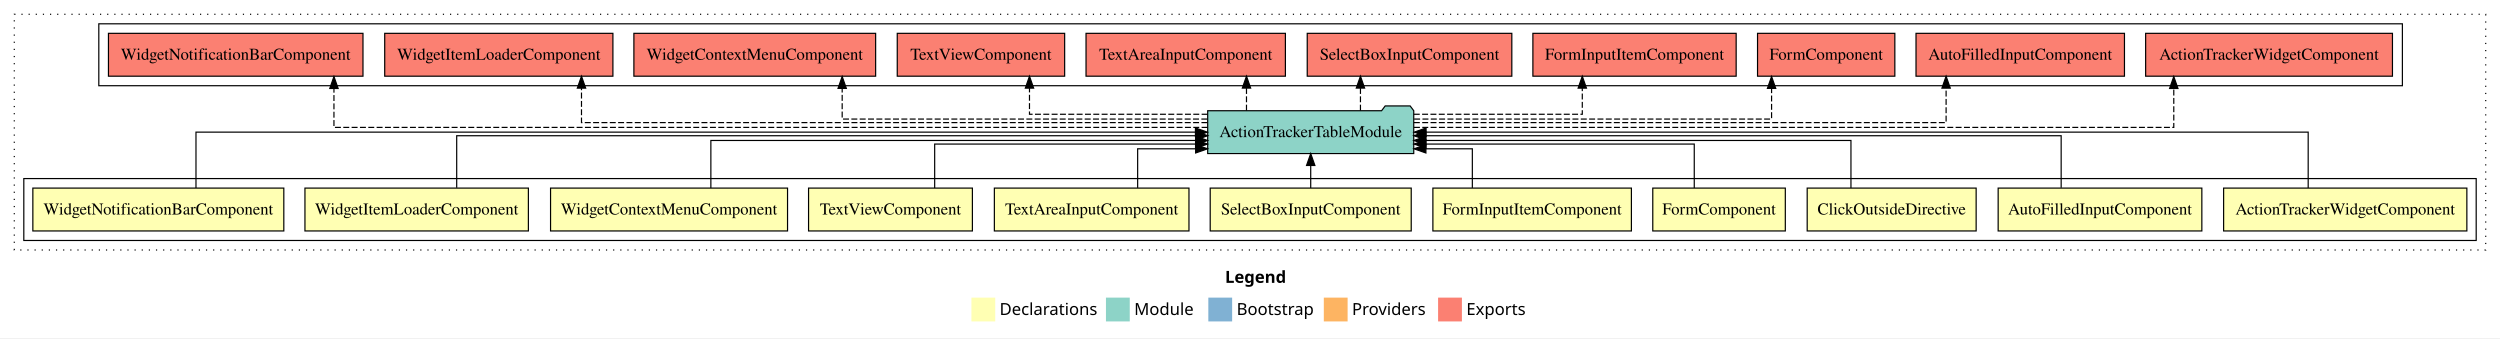
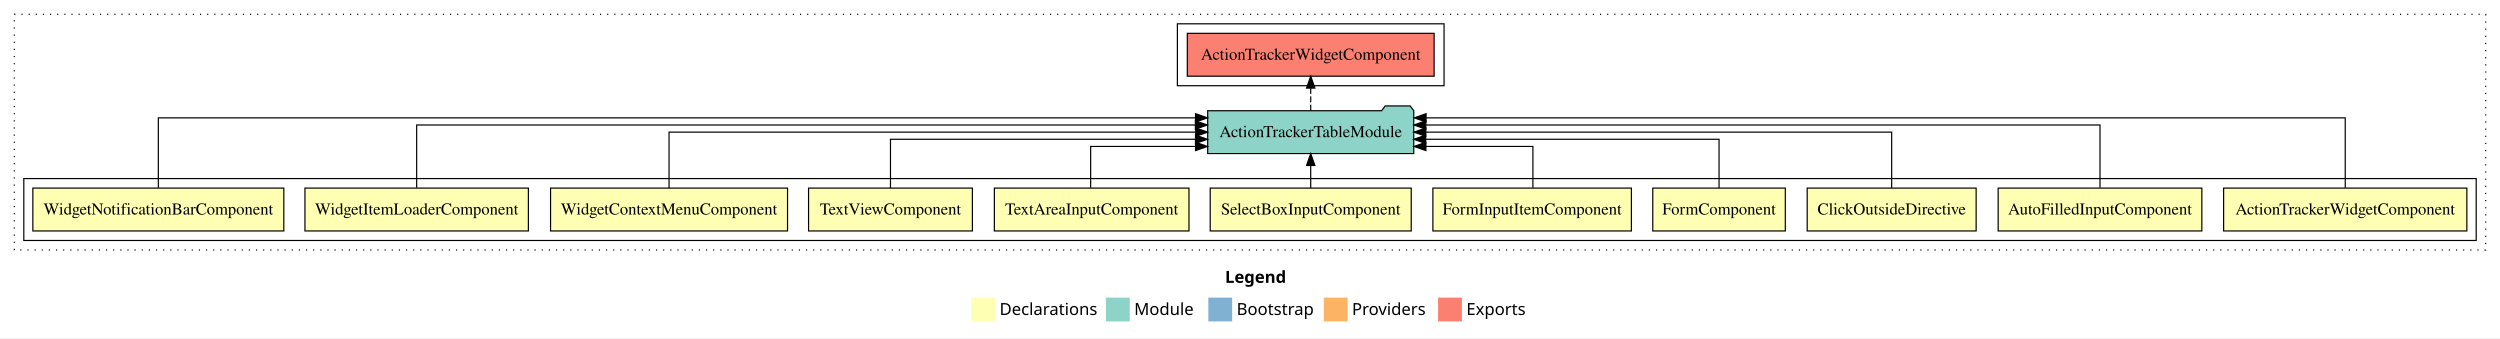
<svg xmlns="http://www.w3.org/2000/svg" width="2100pt" height="284pt" viewBox="0.00 0.00 2100.00 284.00">
  <g id="graph0" class="graph" transform="scale(1 1) rotate(0) translate(4 280)">
    <polygon fill="#ffffff" stroke="transparent" points="-4,4 -4,-280 2096,-280 2096,4 -4,4" />
    <text text-anchor="start" x="1025.009" y="-42.4" font-family="sans-serif" font-weight="bold" font-size="14.00" fill="#000000">Legend</text>
    <polygon fill="#ffffb3" stroke="transparent" points="812,-10 812,-30 832,-30 832,-10 812,-10" />
    <text text-anchor="start" x="835.629" y="-15.4" font-family="sans-serif" font-size="14.00" fill="#000000">  Declarations</text>
    <polygon fill="#8dd3c7" stroke="transparent" points="925,-10 925,-30 945,-30 945,-10 925,-10" />
    <text text-anchor="start" x="948.725" y="-15.4" font-family="sans-serif" font-size="14.00" fill="#000000">  Module</text>
    <polygon fill="#80b1d3" stroke="transparent" points="1011,-10 1011,-30 1031,-30 1031,-10 1011,-10" />
    <text text-anchor="start" x="1034.781" y="-15.4" font-family="sans-serif" font-size="14.00" fill="#000000">  Bootstrap</text>
    <polygon fill="#fdb462" stroke="transparent" points="1108,-10 1108,-30 1128,-30 1128,-10 1108,-10" />
    <text text-anchor="start" x="1131.673" y="-15.4" font-family="sans-serif" font-size="14.00" fill="#000000">  Providers</text>
    <polygon fill="#fb8072" stroke="transparent" points="1204,-10 1204,-30 1224,-30 1224,-10 1204,-10" />
    <text text-anchor="start" x="1227.726" y="-15.4" font-family="sans-serif" font-size="14.00" fill="#000000">  Exports</text>
    <g id="clust1" class="cluster">
      <polygon fill="none" stroke="#000000" stroke-dasharray="1,5" points="8,-70 8,-268 2084,-268 2084,-70 8,-70" />
    </g>
    <g id="clust2" class="cluster">
      <polygon fill="none" stroke="#000000" points="16,-78 16,-130 2076,-130 2076,-78 16,-78" />
    </g>
    <g id="clust15" class="cluster">
-       <polygon fill="none" stroke="#000000" points="79,-208 79,-260 2014,-260 2014,-208 79,-208" />
+       <polygon fill="none" stroke="#000000" points="985,-208 985,-260 1209,-260 1209,-208 985,-208" />
    </g>
    <g id="node1" class="node">
      <polygon fill="#ffffb3" stroke="#000000" points="2068.163,-122 1863.837,-122 1863.837,-86 2068.163,-86 2068.163,-122" />
      <text text-anchor="middle" x="1966" y="-99.8" font-family="Times,serif" font-size="14.00" fill="#000000">ActionTrackerWidgetComponent</text>
    </g>
    <g id="node12" class="node">
      <polygon fill="#8dd3c7" stroke="#000000" points="1183.542,-187 1180.542,-191 1159.542,-191 1156.542,-187 1010.458,-187 1010.458,-151 1183.542,-151 1183.542,-187" />
      <text text-anchor="middle" x="1097" y="-164.8" font-family="Times,serif" font-size="14.00" fill="#000000">ActionTrackerTableModule</text>
    </g>
    <g id="edge1" class="edge">
-       <path fill="none" stroke="#000000" d="M1934.875,-122.106C1934.875,-141.339 1934.875,-169 1934.875,-169 1934.875,-169 1193.903,-169 1193.903,-169" />
-       <polygon fill="#000000" stroke="#000000" points="1193.903,-165.5 1183.903,-169 1193.903,-172.5 1193.903,-165.5" />
+       <path fill="none" stroke="#000000" d="M1966,-122.248C1966,-145.018 1966,-181 1966,-181 1966,-181 1193.901,-181 1193.901,-181" />
+       <polygon fill="#000000" stroke="#000000" points="1193.901,-177.5 1183.901,-181 1193.9,-184.5 1193.901,-177.5" />
    </g>
    <g id="node2" class="node">
      <polygon fill="#ffffb3" stroke="#000000" points="1845.55,-122 1674.45,-122 1674.45,-86 1845.55,-86 1845.55,-122" />
      <text text-anchor="middle" x="1760" y="-99.8" font-family="Times,serif" font-size="14.00" fill="#000000">AutoFilledInputComponent</text>
    </g>
    <g id="edge2" class="edge">
-       <path fill="none" stroke="#000000" d="M1727.375,-122.267C1727.375,-140.555 1727.375,-166 1727.375,-166 1727.375,-166 1193.659,-166 1193.659,-166" />
-       <polygon fill="#000000" stroke="#000000" points="1193.659,-162.5 1183.659,-166 1193.659,-169.5 1193.659,-162.5" />
+       <path fill="none" stroke="#000000" d="M1760,-122.284C1760,-143.321 1760,-175 1760,-175 1760,-175 1193.676,-175 1193.676,-175" />
+       <polygon fill="#000000" stroke="#000000" points="1193.676,-171.5 1183.676,-175 1193.676,-178.5 1193.676,-171.5" />
    </g>
    <g id="node3" class="node">
      <polygon fill="#ffffb3" stroke="#000000" points="1655.962,-122 1514.038,-122 1514.038,-86 1655.962,-86 1655.962,-122" />
      <text text-anchor="middle" x="1585" y="-99.8" font-family="Times,serif" font-size="14.00" fill="#000000">ClickOutsideDirective</text>
    </g>
    <g id="edge3" class="edge">
-       <path fill="none" stroke="#000000" d="M1550.801,-122.034C1550.801,-139.06 1550.801,-162 1550.801,-162 1550.801,-162 1193.692,-162 1193.692,-162" />
-       <polygon fill="#000000" stroke="#000000" points="1193.692,-158.5 1183.692,-162 1193.692,-165.5 1193.692,-158.5" />
+       <path fill="none" stroke="#000000" d="M1585,-122.106C1585,-141.339 1585,-169 1585,-169 1585,-169 1193.682,-169 1193.682,-169" />
+       <polygon fill="#000000" stroke="#000000" points="1193.682,-165.5 1183.682,-169 1193.682,-172.5 1193.682,-165.5" />
    </g>
    <g id="node4" class="node">
      <polygon fill="#ffffb3" stroke="#000000" points="1495.667,-122 1384.333,-122 1384.333,-86 1495.667,-86 1495.667,-122" />
      <text text-anchor="middle" x="1440" y="-99.8" font-family="Times,serif" font-size="14.00" fill="#000000">FormComponent</text>
    </g>
    <g id="edge4" class="edge">
-       <path fill="none" stroke="#000000" d="M1419.177,-122.009C1419.177,-138.049 1419.177,-159 1419.177,-159 1419.177,-159 1193.761,-159 1193.761,-159" />
-       <polygon fill="#000000" stroke="#000000" points="1193.761,-155.5 1183.761,-159 1193.761,-162.5 1193.761,-155.5" />
+       <path fill="none" stroke="#000000" d="M1440,-122.022C1440,-139.373 1440,-163 1440,-163 1440,-163 1193.553,-163 1193.553,-163" />
+       <polygon fill="#000000" stroke="#000000" points="1193.553,-159.5 1183.553,-163 1193.553,-166.5 1193.553,-159.5" />
    </g>
    <g id="node5" class="node">
      <polygon fill="#ffffb3" stroke="#000000" points="1366.374,-122 1199.626,-122 1199.626,-86 1366.374,-86 1366.374,-122" />
      <text text-anchor="middle" x="1283" y="-99.8" font-family="Times,serif" font-size="14.00" fill="#000000">FormInputItemComponent</text>
    </g>
    <g id="edge5" class="edge">
-       <path fill="none" stroke="#000000" d="M1232.764,-122.124C1232.764,-136.783 1232.764,-155 1232.764,-155 1232.764,-155 1193.75,-155 1193.75,-155" />
-       <polygon fill="#000000" stroke="#000000" points="1193.75,-151.5 1183.75,-155 1193.75,-158.5 1193.75,-151.5" />
+       <path fill="none" stroke="#000000" d="M1283.634,-122.24C1283.634,-137.571 1283.634,-157 1283.634,-157 1283.634,-157 1193.761,-157 1193.761,-157" />
+       <polygon fill="#000000" stroke="#000000" points="1193.761,-153.5 1183.761,-157 1193.761,-160.5 1193.761,-153.5" />
    </g>
    <g id="node6" class="node">
      <polygon fill="#ffffb3" stroke="#000000" points="1181.428,-122 1012.572,-122 1012.572,-86 1181.428,-86 1181.428,-122" />
      <text text-anchor="middle" x="1097" y="-99.8" font-family="Times,serif" font-size="14.00" fill="#000000">SelectBoxInputComponent</text>
    </g>
    <g id="edge6" class="edge">
      <path fill="none" stroke="#000000" d="M1097,-122.106C1097,-122.106 1097,-140.991 1097,-140.991" />
      <polygon fill="#000000" stroke="#000000" points="1093.5,-140.991 1097,-150.991 1100.5,-140.991 1093.5,-140.991" />
    </g>
    <g id="node7" class="node">
      <polygon fill="#ffffb3" stroke="#000000" points="994.738,-122 831.262,-122 831.262,-86 994.738,-86 994.738,-122" />
      <text text-anchor="middle" x="913" y="-99.8" font-family="Times,serif" font-size="14.00" fill="#000000">TextAreaInputComponent</text>
    </g>
    <g id="edge7" class="edge">
-       <path fill="none" stroke="#000000" d="M951.625,-122.124C951.625,-136.783 951.625,-155 951.625,-155 951.625,-155 1000.336,-155 1000.336,-155" />
-       <polygon fill="#000000" stroke="#000000" points="1000.336,-158.5 1010.336,-155 1000.336,-151.5 1000.336,-158.5" />
+       <path fill="none" stroke="#000000" d="M912.15,-122.24C912.15,-137.571 912.15,-157 912.15,-157 912.15,-157 1000.258,-157 1000.258,-157" />
+       <polygon fill="#000000" stroke="#000000" points="1000.258,-160.5 1010.258,-157 1000.258,-153.5 1000.258,-160.5" />
    </g>
    <g id="node8" class="node">
      <polygon fill="#ffffb3" stroke="#000000" points="812.809,-122 675.191,-122 675.191,-86 812.809,-86 812.809,-122" />
      <text text-anchor="middle" x="744" y="-99.8" font-family="Times,serif" font-size="14.00" fill="#000000">TextViewComponent</text>
    </g>
    <g id="edge8" class="edge">
-       <path fill="none" stroke="#000000" d="M781.125,-122.009C781.125,-138.049 781.125,-159 781.125,-159 781.125,-159 1000.268,-159 1000.268,-159" />
-       <polygon fill="#000000" stroke="#000000" points="1000.268,-162.5 1010.268,-159 1000.268,-155.5 1000.268,-162.5" />
+       <path fill="none" stroke="#000000" d="M744,-122.022C744,-139.373 744,-163 744,-163 744,-163 1000.194,-163 1000.194,-163" />
+       <polygon fill="#000000" stroke="#000000" points="1000.194,-166.5 1010.194,-163 1000.194,-159.5 1000.194,-166.5" />
    </g>
    <g id="node9" class="node">
      <polygon fill="#ffffb3" stroke="#000000" points="657.535,-122 458.465,-122 458.465,-86 657.535,-86 657.535,-122" />
      <text text-anchor="middle" x="558" y="-99.8" font-family="Times,serif" font-size="14.00" fill="#000000">WidgetContextMenuComponent</text>
    </g>
    <g id="edge9" class="edge">
-       <path fill="none" stroke="#000000" d="M593.125,-122.034C593.125,-139.06 593.125,-162 593.125,-162 593.125,-162 1000.381,-162 1000.381,-162" />
-       <polygon fill="#000000" stroke="#000000" points="1000.381,-165.5 1010.381,-162 1000.381,-158.5 1000.381,-165.5" />
+       <path fill="none" stroke="#000000" d="M558,-122.106C558,-141.339 558,-169 558,-169 558,-169 1000.4,-169 1000.4,-169" />
+       <polygon fill="#000000" stroke="#000000" points="1000.4,-172.5 1010.4,-169 1000.4,-165.5 1000.4,-172.5" />
    </g>
    <g id="node10" class="node">
      <polygon fill="#ffffb3" stroke="#000000" points="439.842,-122 252.158,-122 252.158,-86 439.842,-86 439.842,-122" />
      <text text-anchor="middle" x="346" y="-99.8" font-family="Times,serif" font-size="14.00" fill="#000000">WidgetItemLoaderComponent</text>
    </g>
    <g id="edge10" class="edge">
-       <path fill="none" stroke="#000000" d="M379.625,-122.267C379.625,-140.555 379.625,-166 379.625,-166 379.625,-166 1000.468,-166 1000.468,-166" />
-       <polygon fill="#000000" stroke="#000000" points="1000.468,-169.5 1010.468,-166 1000.468,-162.5 1000.468,-169.5" />
+       <path fill="none" stroke="#000000" d="M346,-122.284C346,-143.321 346,-175 346,-175 346,-175 1000.117,-175 1000.117,-175" />
+       <polygon fill="#000000" stroke="#000000" points="1000.117,-178.5 1010.117,-175 1000.117,-171.5 1000.117,-178.5" />
    </g>
    <g id="node11" class="node">
      <polygon fill="#ffffb3" stroke="#000000" points="234.404,-122 23.596,-122 23.596,-86 234.404,-86 234.404,-122" />
      <text text-anchor="middle" x="129" y="-99.8" font-family="Times,serif" font-size="14.00" fill="#000000">WidgetNotificationBarComponent</text>
    </g>
    <g id="edge11" class="edge">
-       <path fill="none" stroke="#000000" d="M160.625,-122.106C160.625,-141.339 160.625,-169 160.625,-169 160.625,-169 1000.168,-169 1000.168,-169" />
-       <polygon fill="#000000" stroke="#000000" points="1000.168,-172.5 1010.168,-169 1000.168,-165.5 1000.168,-172.5" />
+       <path fill="none" stroke="#000000" d="M129,-122.248C129,-145.018 129,-181 129,-181 129,-181 1000.245,-181 1000.245,-181" />
+       <polygon fill="#000000" stroke="#000000" points="1000.245,-184.5 1010.245,-181 1000.245,-177.5 1000.245,-184.5" />
    </g>
    <g id="node13" class="node">
-       <polygon fill="#fb8072" stroke="#000000" points="2005.663,-252 1798.337,-252 1798.337,-216 2005.663,-216 2005.663,-252" />
-       <text text-anchor="middle" x="1902" y="-229.8" font-family="Times,serif" font-size="14.00" fill="#000000">ActionTrackerWidgetComponent </text>
+       <polygon fill="#fb8072" stroke="#000000" points="1200.663,-252 993.337,-252 993.337,-216 1200.663,-216 1200.663,-252" />
+       <text text-anchor="middle" x="1097" y="-229.8" font-family="Times,serif" font-size="14.00" fill="#000000">ActionTrackerWidgetComponent </text>
    </g>
    <g id="edge12" class="edge">
-       <path fill="none" stroke="#000000" stroke-dasharray="5,2" d="M1183.728,-173C1376.159,-173 1821.972,-173 1821.972,-173 1821.972,-173 1821.972,-205.698 1821.972,-205.698" />
-       <polygon fill="#000000" stroke="#000000" points="1818.472,-205.698 1821.972,-215.698 1825.472,-205.698 1818.472,-205.698" />
-     </g>
-     <g id="node14" class="node">
-       <polygon fill="#fb8072" stroke="#000000" points="1780.55,-252 1605.45,-252 1605.45,-216 1780.55,-216 1780.55,-252" />
-       <text text-anchor="middle" x="1693" y="-229.8" font-family="Times,serif" font-size="14.00" fill="#000000">AutoFilledInputComponent </text>
-     </g>
-     <g id="edge13" class="edge">
-       <path fill="none" stroke="#000000" stroke-dasharray="5,2" d="M1183.643,-177C1334.791,-177 1630.728,-177 1630.728,-177 1630.728,-177 1630.728,-205.965 1630.728,-205.965" />
-       <polygon fill="#000000" stroke="#000000" points="1627.228,-205.965 1630.728,-215.965 1634.228,-205.965 1627.228,-205.965" />
-     </g>
-     <g id="node15" class="node">
-       <polygon fill="#fb8072" stroke="#000000" points="1587.666,-252 1472.334,-252 1472.334,-216 1587.666,-216 1587.666,-252" />
-       <text text-anchor="middle" x="1530" y="-229.8" font-family="Times,serif" font-size="14.00" fill="#000000">FormComponent </text>
-     </g>
-     <g id="edge14" class="edge">
-       <path fill="none" stroke="#000000" stroke-dasharray="5,2" d="M1183.878,-180C1298.016,-180 1484.125,-180 1484.125,-180 1484.125,-180 1484.125,-205.718 1484.125,-205.718" />
-       <polygon fill="#000000" stroke="#000000" points="1480.625,-205.718 1484.125,-215.718 1487.625,-205.718 1480.625,-205.718" />
-     </g>
-     <g id="node16" class="node">
-       <polygon fill="#fb8072" stroke="#000000" points="1454.374,-252 1283.626,-252 1283.626,-216 1454.374,-216 1454.374,-252" />
-       <text text-anchor="middle" x="1369" y="-229.8" font-family="Times,serif" font-size="14.00" fill="#000000">FormInputItemComponent </text>
-     </g>
-     <g id="edge15" class="edge">
-       <path fill="none" stroke="#000000" stroke-dasharray="5,2" d="M1183.57,-184C1248.104,-184 1325.125,-184 1325.125,-184 1325.125,-184 1325.125,-205.949 1325.125,-205.949" />
-       <polygon fill="#000000" stroke="#000000" points="1321.625,-205.949 1325.125,-215.949 1328.625,-205.949 1321.625,-205.949" />
-     </g>
-     <g id="node17" class="node">
-       <polygon fill="#fb8072" stroke="#000000" points="1265.928,-252 1094.072,-252 1094.072,-216 1265.928,-216 1265.928,-252" />
-       <text text-anchor="middle" x="1180" y="-229.8" font-family="Times,serif" font-size="14.00" fill="#000000">SelectBoxInputComponent </text>
-     </g>
-     <g id="edge16" class="edge">
-       <path fill="none" stroke="#000000" stroke-dasharray="5,2" d="M1138.779,-187.106C1138.779,-187.106 1138.779,-205.991 1138.779,-205.991" />
-       <polygon fill="#000000" stroke="#000000" points="1135.279,-205.991 1138.779,-215.991 1142.279,-205.991 1135.279,-205.991" />
-     </g>
-     <g id="node18" class="node">
-       <polygon fill="#fb8072" stroke="#000000" points="1075.738,-252 908.262,-252 908.262,-216 1075.738,-216 1075.738,-252" />
-       <text text-anchor="middle" x="992" y="-229.8" font-family="Times,serif" font-size="14.00" fill="#000000">TextAreaInputComponent </text>
-     </g>
-     <g id="edge17" class="edge">
-       <path fill="none" stroke="#000000" stroke-dasharray="5,2" d="M1043.049,-187.106C1043.049,-187.106 1043.049,-205.991 1043.049,-205.991" />
-       <polygon fill="#000000" stroke="#000000" points="1039.549,-205.991 1043.049,-215.991 1046.549,-205.991 1039.549,-205.991" />
-     </g>
-     <g id="node19" class="node">
-       <polygon fill="#fb8072" stroke="#000000" points="890.309,-252 749.691,-252 749.691,-216 890.309,-216 890.309,-252" />
-       <text text-anchor="middle" x="820" y="-229.8" font-family="Times,serif" font-size="14.00" fill="#000000">TextViewComponent </text>
-     </g>
-     <g id="edge18" class="edge">
-       <path fill="none" stroke="#000000" stroke-dasharray="5,2" d="M1010.377,-184C942.957,-184 860.768,-184 860.768,-184 860.768,-184 860.768,-205.949 860.768,-205.949" />
-       <polygon fill="#000000" stroke="#000000" points="857.268,-205.949 860.768,-215.949 864.268,-205.949 857.268,-205.949" />
-     </g>
-     <g id="node20" class="node">
-       <polygon fill="#fb8072" stroke="#000000" points="731.534,-252 528.466,-252 528.466,-216 731.534,-216 731.534,-252" />
-       <text text-anchor="middle" x="630" y="-229.8" font-family="Times,serif" font-size="14.00" fill="#000000">WidgetContextMenuComponent </text>
-     </g>
-     <g id="edge19" class="edge">
-       <path fill="none" stroke="#000000" stroke-dasharray="5,2" d="M1010.143,-180C894.241,-180 703.432,-180 703.432,-180 703.432,-180 703.432,-205.718 703.432,-205.718" />
-       <polygon fill="#000000" stroke="#000000" points="699.932,-205.718 703.432,-215.718 706.932,-205.718 699.932,-205.718" />
-     </g>
-     <g id="node21" class="node">
-       <polygon fill="#fb8072" stroke="#000000" points="510.842,-252 319.158,-252 319.158,-216 510.842,-216 510.842,-252" />
-       <text text-anchor="middle" x="415" y="-229.8" font-family="Times,serif" font-size="14.00" fill="#000000">WidgetItemLoaderComponent </text>
-     </g>
-     <g id="edge20" class="edge">
-       <path fill="none" stroke="#000000" stroke-dasharray="5,2" d="M1010.212,-177C841.23,-177 484.452,-177 484.452,-177 484.452,-177 484.452,-205.965 484.452,-205.965" />
-       <polygon fill="#000000" stroke="#000000" points="480.952,-205.965 484.452,-215.965 487.952,-205.965 480.952,-205.965" />
-     </g>
-     <g id="node22" class="node">
-       <polygon fill="#fb8072" stroke="#000000" points="300.904,-252 87.096,-252 87.096,-216 300.904,-216 300.904,-252" />
-       <text text-anchor="middle" x="194" y="-229.8" font-family="Times,serif" font-size="14.00" fill="#000000">WidgetNotificationBarComponent </text>
-     </g>
-     <g id="edge21" class="edge">
-       <path fill="none" stroke="#000000" stroke-dasharray="5,2" d="M1010.358,-173C799.448,-173 276.516,-173 276.516,-173 276.516,-173 276.516,-205.698 276.516,-205.698" />
-       <polygon fill="#000000" stroke="#000000" points="273.015,-205.698 276.516,-215.698 280.015,-205.698 273.015,-205.698" />
+       <path fill="none" stroke="#000000" stroke-dasharray="5,2" d="M1097,-187.106C1097,-187.106 1097,-205.991 1097,-205.991" />
+       <polygon fill="#000000" stroke="#000000" points="1093.5,-205.991 1097,-215.991 1100.5,-205.991 1093.5,-205.991" />
    </g>
  </g>
</svg>
